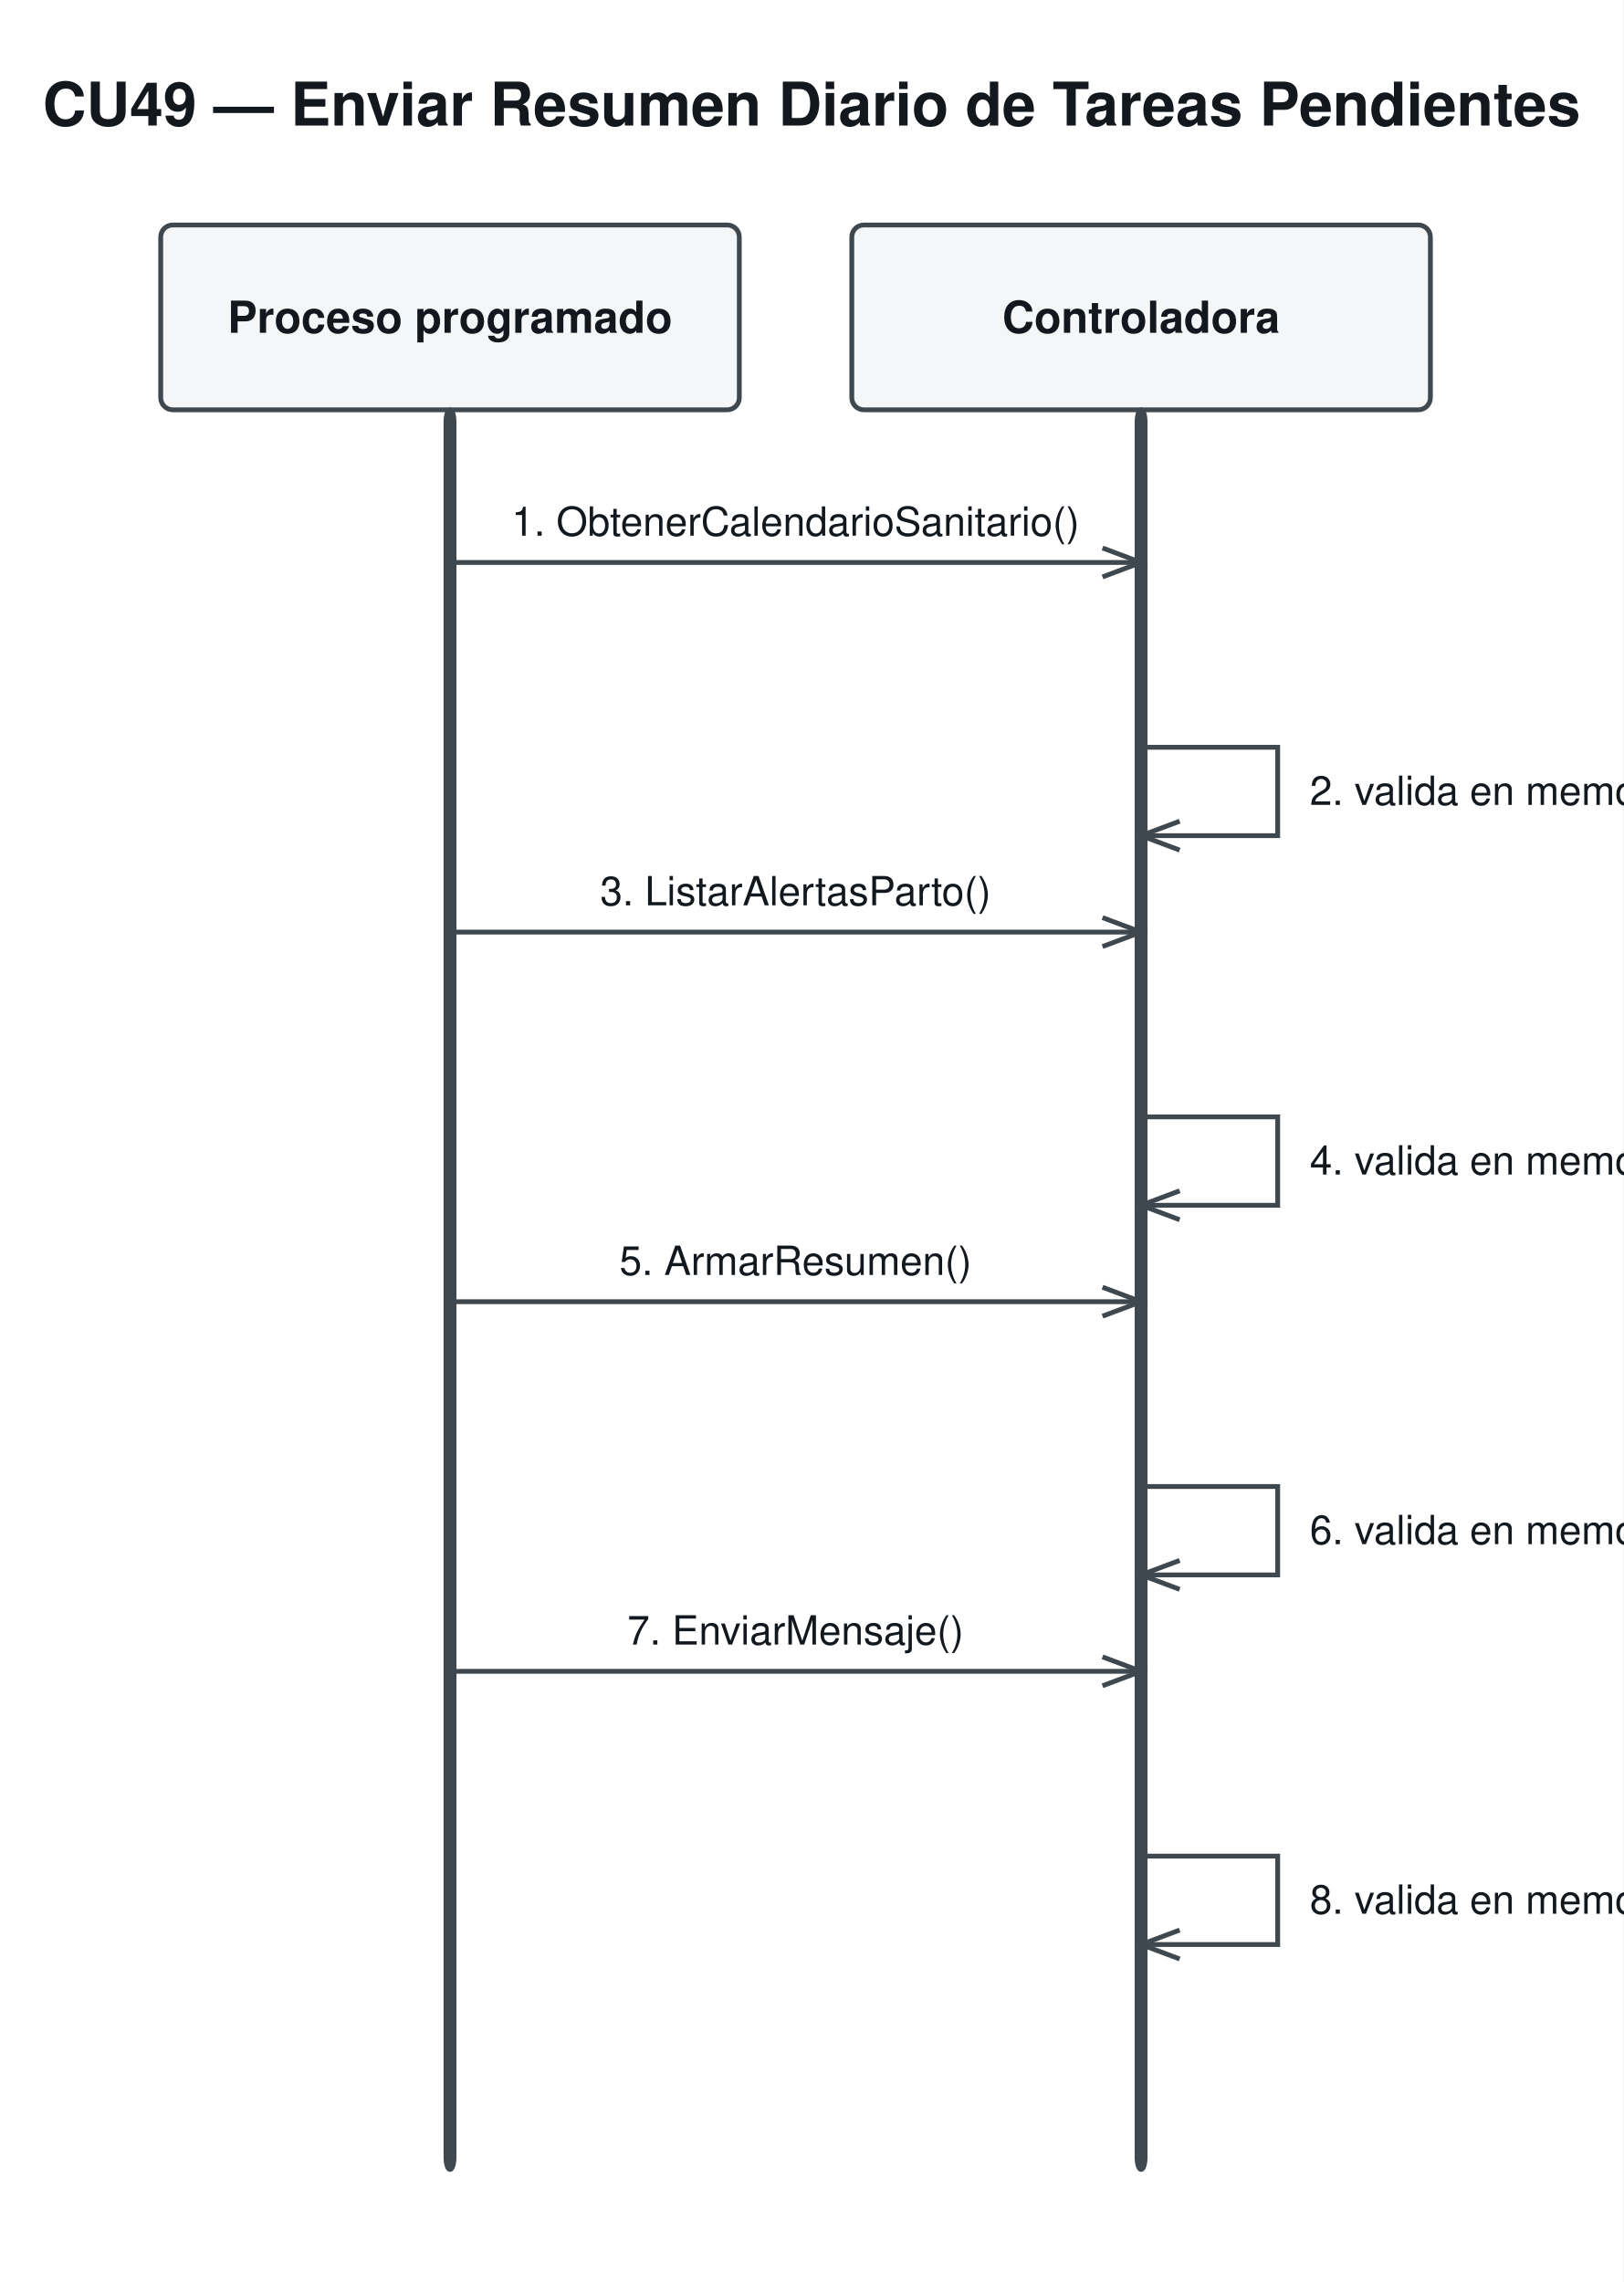
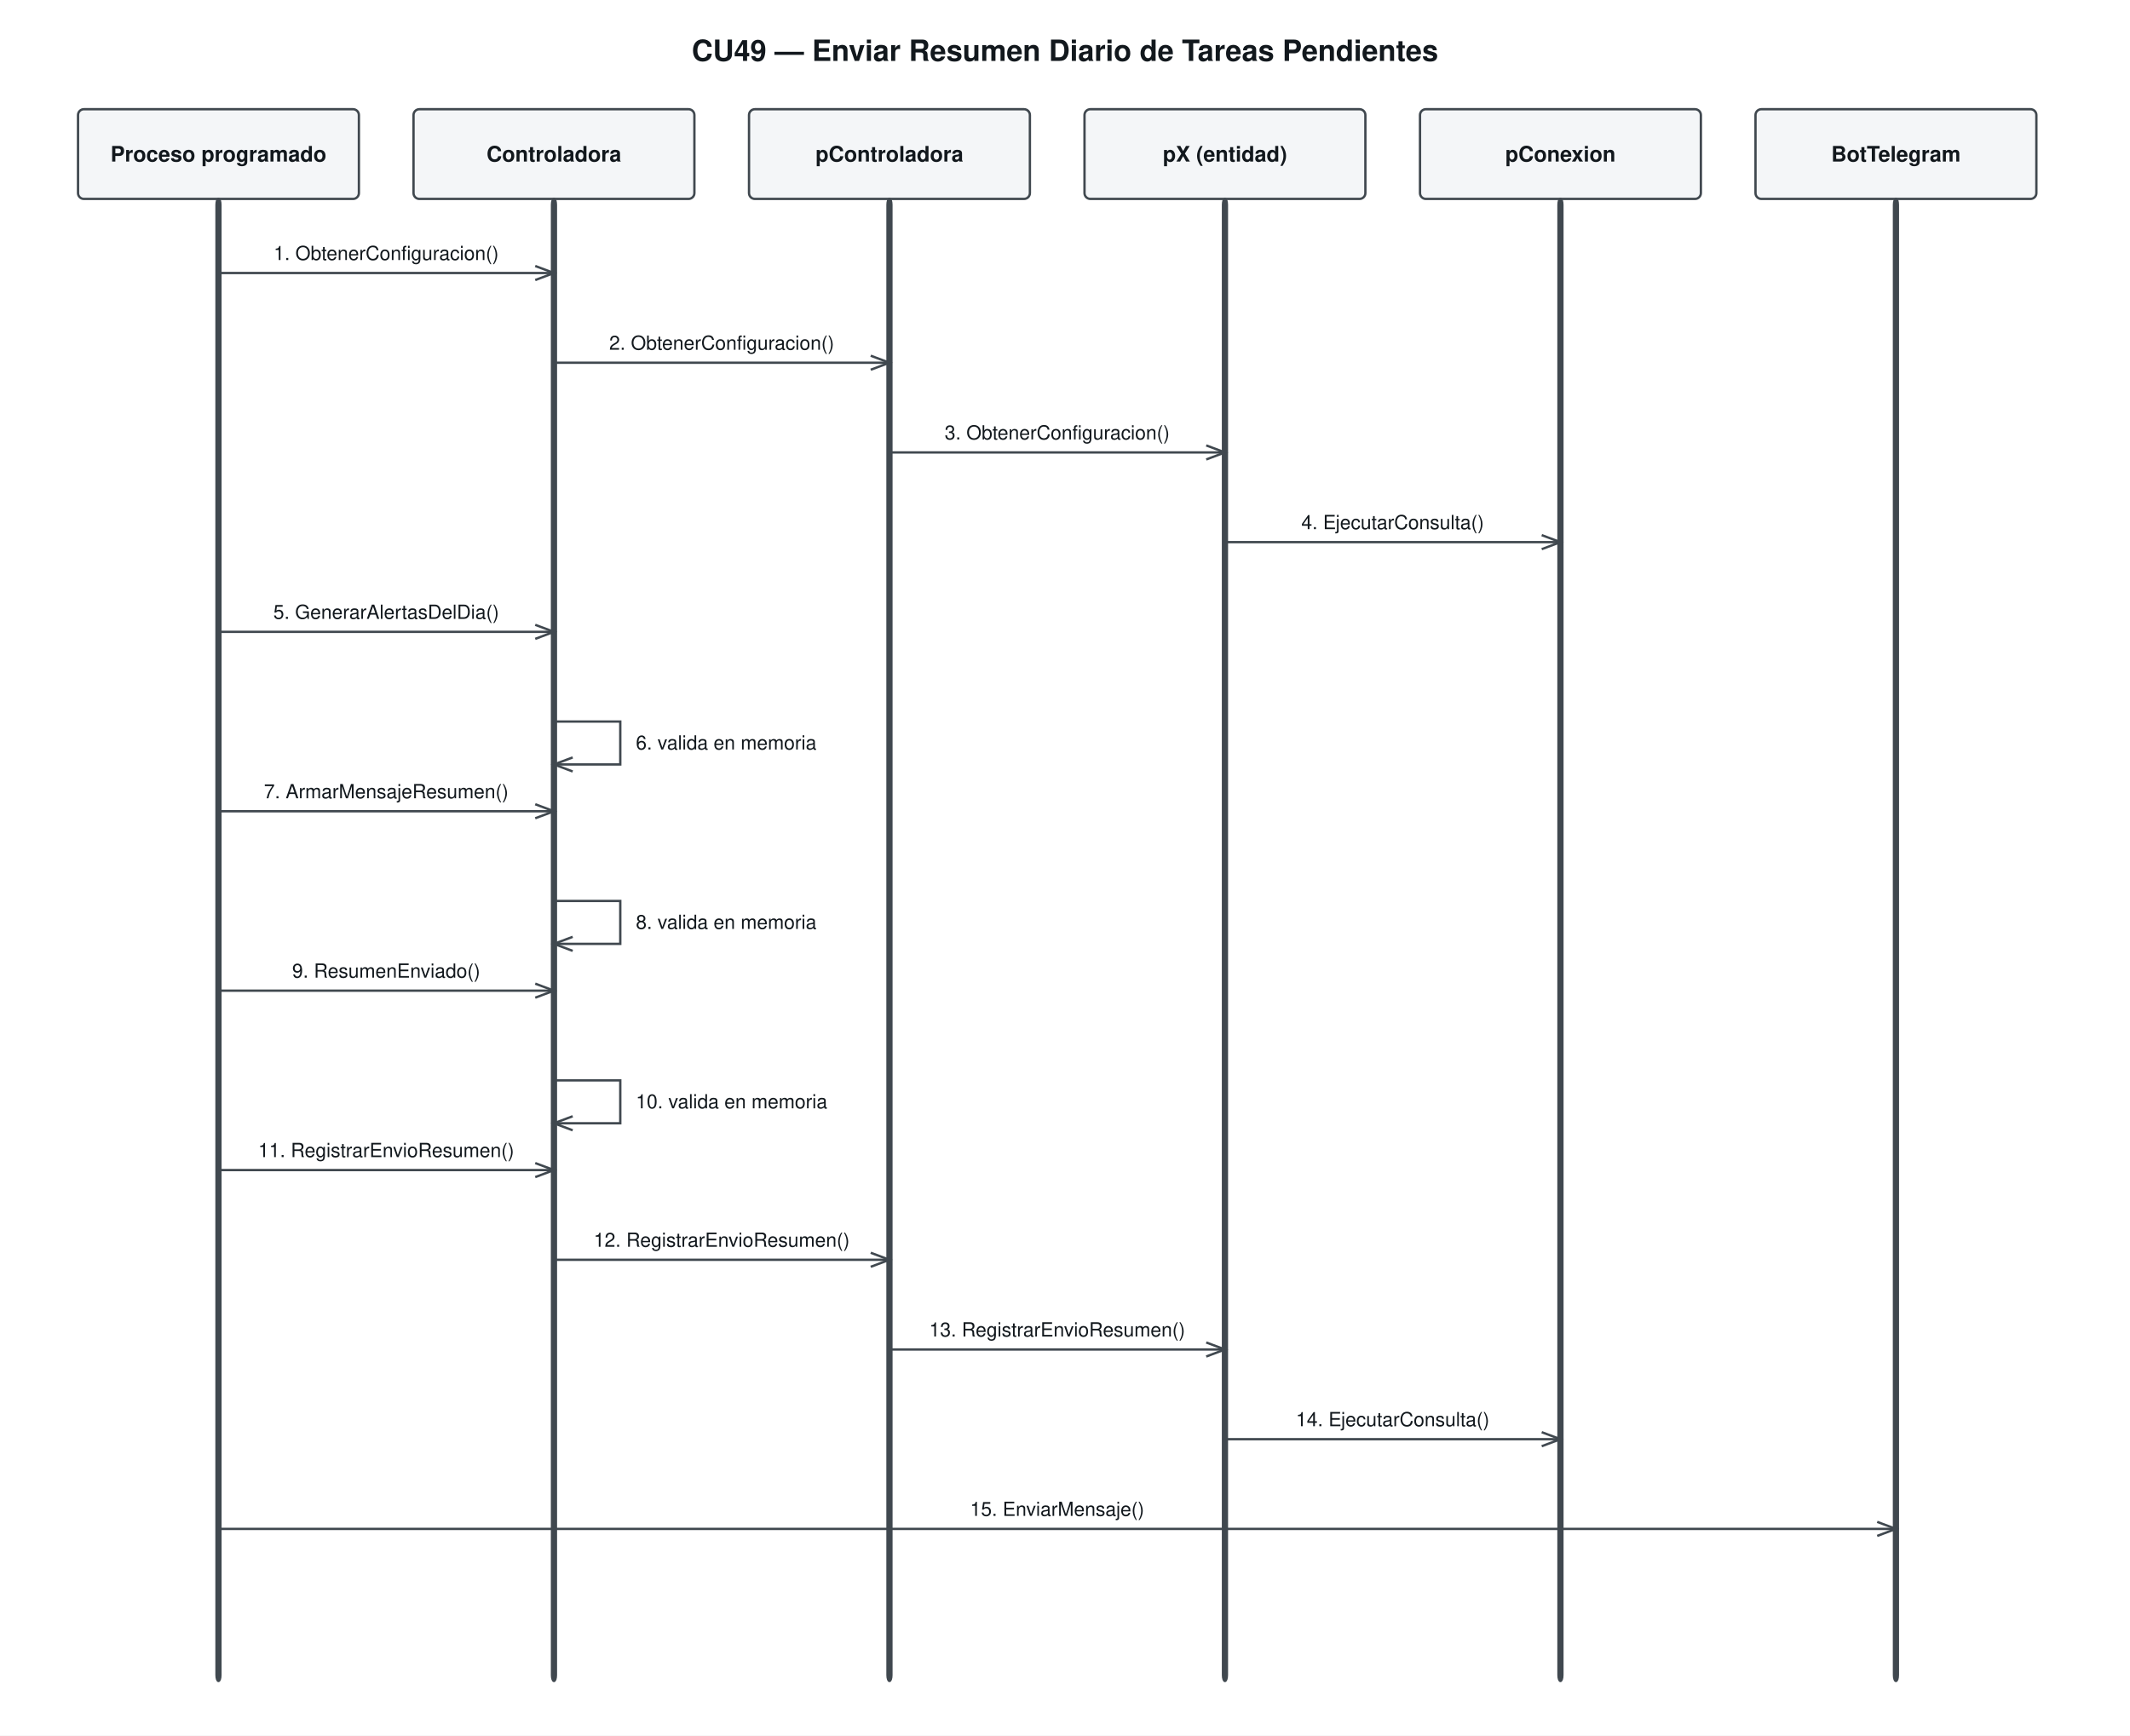
- <svg xmlns="http://www.w3.org/2000/svg" width="404" height="568" viewBox="0 0 404 568">
+ <svg xmlns="http://www.w3.org/2000/svg" width="1092" height="890" viewBox="0 0 1092 890">
  <rect width="100%" height="100%" fill="#ffffff" />
-   <text x="202.0" y="26.0" font-family="Helvetica, Arial, sans-serif" font-size="15" font-weight="600" fill="#12181d" text-anchor="middle" dominant-baseline="middle">CU49 — Enviar Resumen Diario de Tareas Pendientes</text>
+   <text x="546.0" y="26.0" font-family="Helvetica, Arial, sans-serif" font-size="15" font-weight="600" fill="#12181d" text-anchor="middle" dominant-baseline="middle">CU49 — Enviar Resumen Diario de Tareas Pendientes</text>
  <rect x="40.0" y="56.0" width="144.0" height="46.0" rx="3" fill="#f4f6f8" stroke="#40484f" stroke-width="1.2" />
  <text x="112.0" y="79.0" font-family="Helvetica, Arial, sans-serif" font-size="11" font-weight="600" fill="#12181d" text-anchor="middle" dominant-baseline="middle">Proceso programado</text>
-   <rect x="111.0" y="102.0" width="2.0" height="438.0" rx="3" fill="#40484f" stroke="#40484f" stroke-width="1.2" />
+   <rect x="111.0" y="102.0" width="2.0" height="760.0" rx="3" fill="#40484f" stroke="#40484f" stroke-width="1.2" />
  <rect x="212.0" y="56.0" width="144.0" height="46.0" rx="3" fill="#f4f6f8" stroke="#40484f" stroke-width="1.2" />
  <text x="284.0" y="79.0" font-family="Helvetica, Arial, sans-serif" font-size="11" font-weight="600" fill="#12181d" text-anchor="middle" dominant-baseline="middle">Controladora</text>
-   <rect x="283.0" y="102.0" width="2.0" height="438.0" rx="3" fill="#40484f" stroke="#40484f" stroke-width="1.2" />
+   <rect x="283.0" y="102.0" width="2.0" height="760.0" rx="3" fill="#40484f" stroke="#40484f" stroke-width="1.2" />
+   <rect x="384.0" y="56.0" width="144.0" height="46.0" rx="3" fill="#f4f6f8" stroke="#40484f" stroke-width="1.2" />
+   <text x="456.0" y="79.0" font-family="Helvetica, Arial, sans-serif" font-size="11" font-weight="600" fill="#12181d" text-anchor="middle" dominant-baseline="middle">pControladora</text>
+   <rect x="455.0" y="102.0" width="2.0" height="760.0" rx="3" fill="#40484f" stroke="#40484f" stroke-width="1.2" />
+   <rect x="556.0" y="56.0" width="144.0" height="46.0" rx="3" fill="#f4f6f8" stroke="#40484f" stroke-width="1.2" />
+   <text x="628.0" y="79.0" font-family="Helvetica, Arial, sans-serif" font-size="11" font-weight="600" fill="#12181d" text-anchor="middle" dominant-baseline="middle">pX (entidad)</text>
+   <rect x="627.0" y="102.0" width="2.0" height="760.0" rx="3" fill="#40484f" stroke="#40484f" stroke-width="1.2" />
+   <rect x="728.0" y="56.0" width="144.0" height="46.0" rx="3" fill="#f4f6f8" stroke="#40484f" stroke-width="1.2" />
+   <text x="800.0" y="79.0" font-family="Helvetica, Arial, sans-serif" font-size="11" font-weight="600" fill="#12181d" text-anchor="middle" dominant-baseline="middle">pConexion</text>
+   <rect x="799.0" y="102.0" width="2.0" height="760.0" rx="3" fill="#40484f" stroke="#40484f" stroke-width="1.2" />
+   <rect x="900.0" y="56.0" width="144.0" height="46.0" rx="3" fill="#f4f6f8" stroke="#40484f" stroke-width="1.2" />
+   <text x="972.0" y="79.0" font-family="Helvetica, Arial, sans-serif" font-size="11" font-weight="600" fill="#12181d" text-anchor="middle" dominant-baseline="middle">BotTelegram</text>
+   <rect x="971.0" y="102.0" width="2.0" height="760.0" rx="3" fill="#40484f" stroke="#40484f" stroke-width="1.2" />
  <line x1="112.0" y1="140.0" x2="284.0" y2="140.0" stroke="#40484f" stroke-width="1.2" />
  <path d="M 274.4 143.6 L 284.0 140.0 L 274.4 136.4" fill="none" stroke="#40484f" stroke-width="1.2" />
-   <text x="198.0" y="130.0" font-family="Helvetica, Arial, sans-serif" font-size="10" fill="#12181d" text-anchor="middle" dominant-baseline="middle">1. ObtenerCalendarioSanitario()</text>
-   <path d="M 284.0 186.0 h 34 v 22 h -34" fill="none" stroke="#40484f" stroke-width="1.2" />
-   <path d="M 293.6 204.4 L 284.0 208.0 L 293.6 211.6" fill="none" stroke="#40484f" stroke-width="1.2" />
-   <text x="326.0" y="197.0" font-family="Helvetica, Arial, sans-serif" font-size="10" fill="#12181d" text-anchor="start" dominant-baseline="middle">2. valida en memoria</text>
-   <line x1="112.0" y1="232.0" x2="284.0" y2="232.0" stroke="#40484f" stroke-width="1.2" />
-   <path d="M 274.4 235.6 L 284.0 232.0 L 274.4 228.4" fill="none" stroke="#40484f" stroke-width="1.2" />
-   <text x="198.0" y="222.0" font-family="Helvetica, Arial, sans-serif" font-size="10" fill="#12181d" text-anchor="middle" dominant-baseline="middle">3. ListarAlertasParto()</text>
-   <path d="M 284.0 278.0 h 34 v 22 h -34" fill="none" stroke="#40484f" stroke-width="1.2" />
-   <path d="M 293.6 296.4 L 284.0 300.0 L 293.6 303.6" fill="none" stroke="#40484f" stroke-width="1.2" />
-   <text x="326.0" y="289.0" font-family="Helvetica, Arial, sans-serif" font-size="10" fill="#12181d" text-anchor="start" dominant-baseline="middle">4. valida en memoria</text>
+   <text x="198.0" y="130.0" font-family="Helvetica, Arial, sans-serif" font-size="10" fill="#12181d" text-anchor="middle" dominant-baseline="middle">1. ObtenerConfiguracion()</text>
+   <line x1="284.0" y1="186.0" x2="456.0" y2="186.0" stroke="#40484f" stroke-width="1.2" />
+   <path d="M 446.4 189.6 L 456.0 186.0 L 446.4 182.4" fill="none" stroke="#40484f" stroke-width="1.2" />
+   <text x="370.0" y="176.0" font-family="Helvetica, Arial, sans-serif" font-size="10" fill="#12181d" text-anchor="middle" dominant-baseline="middle">2. ObtenerConfiguracion()</text>
+   <line x1="456.0" y1="232.0" x2="628.0" y2="232.0" stroke="#40484f" stroke-width="1.2" />
+   <path d="M 618.4 235.6 L 628.0 232.0 L 618.4 228.4" fill="none" stroke="#40484f" stroke-width="1.2" />
+   <text x="542.0" y="222.0" font-family="Helvetica, Arial, sans-serif" font-size="10" fill="#12181d" text-anchor="middle" dominant-baseline="middle">3. ObtenerConfiguracion()</text>
+   <line x1="628.0" y1="278.0" x2="800.0" y2="278.0" stroke="#40484f" stroke-width="1.2" />
+   <path d="M 790.4 281.6 L 800.0 278.0 L 790.4 274.4" fill="none" stroke="#40484f" stroke-width="1.2" />
+   <text x="714.0" y="268.0" font-family="Helvetica, Arial, sans-serif" font-size="10" fill="#12181d" text-anchor="middle" dominant-baseline="middle">4. EjecutarConsulta()</text>
  <line x1="112.0" y1="324.0" x2="284.0" y2="324.0" stroke="#40484f" stroke-width="1.2" />
  <path d="M 274.4 327.6 L 284.0 324.0 L 274.4 320.4" fill="none" stroke="#40484f" stroke-width="1.2" />
-   <text x="198.0" y="314.0" font-family="Helvetica, Arial, sans-serif" font-size="10" fill="#12181d" text-anchor="middle" dominant-baseline="middle">5. ArmarResumen()</text>
+   <text x="198.0" y="314.0" font-family="Helvetica, Arial, sans-serif" font-size="10" fill="#12181d" text-anchor="middle" dominant-baseline="middle">5. GenerarAlertasDelDia()</text>
  <path d="M 284.0 370.0 h 34 v 22 h -34" fill="none" stroke="#40484f" stroke-width="1.2" />
  <path d="M 293.6 388.4 L 284.0 392.0 L 293.6 395.6" fill="none" stroke="#40484f" stroke-width="1.2" />
  <text x="326.0" y="381.0" font-family="Helvetica, Arial, sans-serif" font-size="10" fill="#12181d" text-anchor="start" dominant-baseline="middle">6. valida en memoria</text>
  <line x1="112.0" y1="416.0" x2="284.0" y2="416.0" stroke="#40484f" stroke-width="1.2" />
  <path d="M 274.4 419.6 L 284.0 416.0 L 274.4 412.4" fill="none" stroke="#40484f" stroke-width="1.2" />
-   <text x="198.0" y="406.0" font-family="Helvetica, Arial, sans-serif" font-size="10" fill="#12181d" text-anchor="middle" dominant-baseline="middle">7. EnviarMensaje()</text>
+   <text x="198.0" y="406.0" font-family="Helvetica, Arial, sans-serif" font-size="10" fill="#12181d" text-anchor="middle" dominant-baseline="middle">7. ArmarMensajeResumen()</text>
  <path d="M 284.0 462.0 h 34 v 22 h -34" fill="none" stroke="#40484f" stroke-width="1.2" />
  <path d="M 293.6 480.4 L 284.0 484.0 L 293.6 487.6" fill="none" stroke="#40484f" stroke-width="1.2" />
  <text x="326.0" y="473.0" font-family="Helvetica, Arial, sans-serif" font-size="10" fill="#12181d" text-anchor="start" dominant-baseline="middle">8. valida en memoria</text>
+   <line x1="112.0" y1="508.0" x2="284.0" y2="508.0" stroke="#40484f" stroke-width="1.2" />
+   <path d="M 274.4 511.6 L 284.0 508.0 L 274.4 504.4" fill="none" stroke="#40484f" stroke-width="1.2" />
+   <text x="198.0" y="498.0" font-family="Helvetica, Arial, sans-serif" font-size="10" fill="#12181d" text-anchor="middle" dominant-baseline="middle">9. ResumenEnviado()</text>
+   <path d="M 284.0 554.0 h 34 v 22 h -34" fill="none" stroke="#40484f" stroke-width="1.2" />
+   <path d="M 293.6 572.4 L 284.0 576.0 L 293.6 579.6" fill="none" stroke="#40484f" stroke-width="1.2" />
+   <text x="326.0" y="565.0" font-family="Helvetica, Arial, sans-serif" font-size="10" fill="#12181d" text-anchor="start" dominant-baseline="middle">10. valida en memoria</text>
+   <line x1="112.0" y1="600.0" x2="284.0" y2="600.0" stroke="#40484f" stroke-width="1.2" />
+   <path d="M 274.4 603.6 L 284.0 600.0 L 274.4 596.4" fill="none" stroke="#40484f" stroke-width="1.2" />
+   <text x="198.0" y="590.0" font-family="Helvetica, Arial, sans-serif" font-size="10" fill="#12181d" text-anchor="middle" dominant-baseline="middle">11. RegistrarEnvioResumen()</text>
+   <line x1="284.0" y1="646.0" x2="456.0" y2="646.0" stroke="#40484f" stroke-width="1.2" />
+   <path d="M 446.4 649.6 L 456.0 646.0 L 446.4 642.4" fill="none" stroke="#40484f" stroke-width="1.2" />
+   <text x="370.0" y="636.0" font-family="Helvetica, Arial, sans-serif" font-size="10" fill="#12181d" text-anchor="middle" dominant-baseline="middle">12. RegistrarEnvioResumen()</text>
+   <line x1="456.0" y1="692.0" x2="628.0" y2="692.0" stroke="#40484f" stroke-width="1.2" />
+   <path d="M 618.4 695.6 L 628.0 692.0 L 618.4 688.4" fill="none" stroke="#40484f" stroke-width="1.2" />
+   <text x="542.0" y="682.0" font-family="Helvetica, Arial, sans-serif" font-size="10" fill="#12181d" text-anchor="middle" dominant-baseline="middle">13. RegistrarEnvioResumen()</text>
+   <line x1="628.0" y1="738.0" x2="800.0" y2="738.0" stroke="#40484f" stroke-width="1.2" />
+   <path d="M 790.4 741.6 L 800.0 738.0 L 790.4 734.4" fill="none" stroke="#40484f" stroke-width="1.2" />
+   <text x="714.0" y="728.0" font-family="Helvetica, Arial, sans-serif" font-size="10" fill="#12181d" text-anchor="middle" dominant-baseline="middle">14. EjecutarConsulta()</text>
+   <line x1="112.0" y1="784.0" x2="972.0" y2="784.0" stroke="#40484f" stroke-width="1.2" />
+   <path d="M 962.4 787.6 L 972.0 784.0 L 962.4 780.4" fill="none" stroke="#40484f" stroke-width="1.2" />
+   <text x="542.0" y="774.0" font-family="Helvetica, Arial, sans-serif" font-size="10" fill="#12181d" text-anchor="middle" dominant-baseline="middle">15. EnviarMensaje()</text>
</svg>
